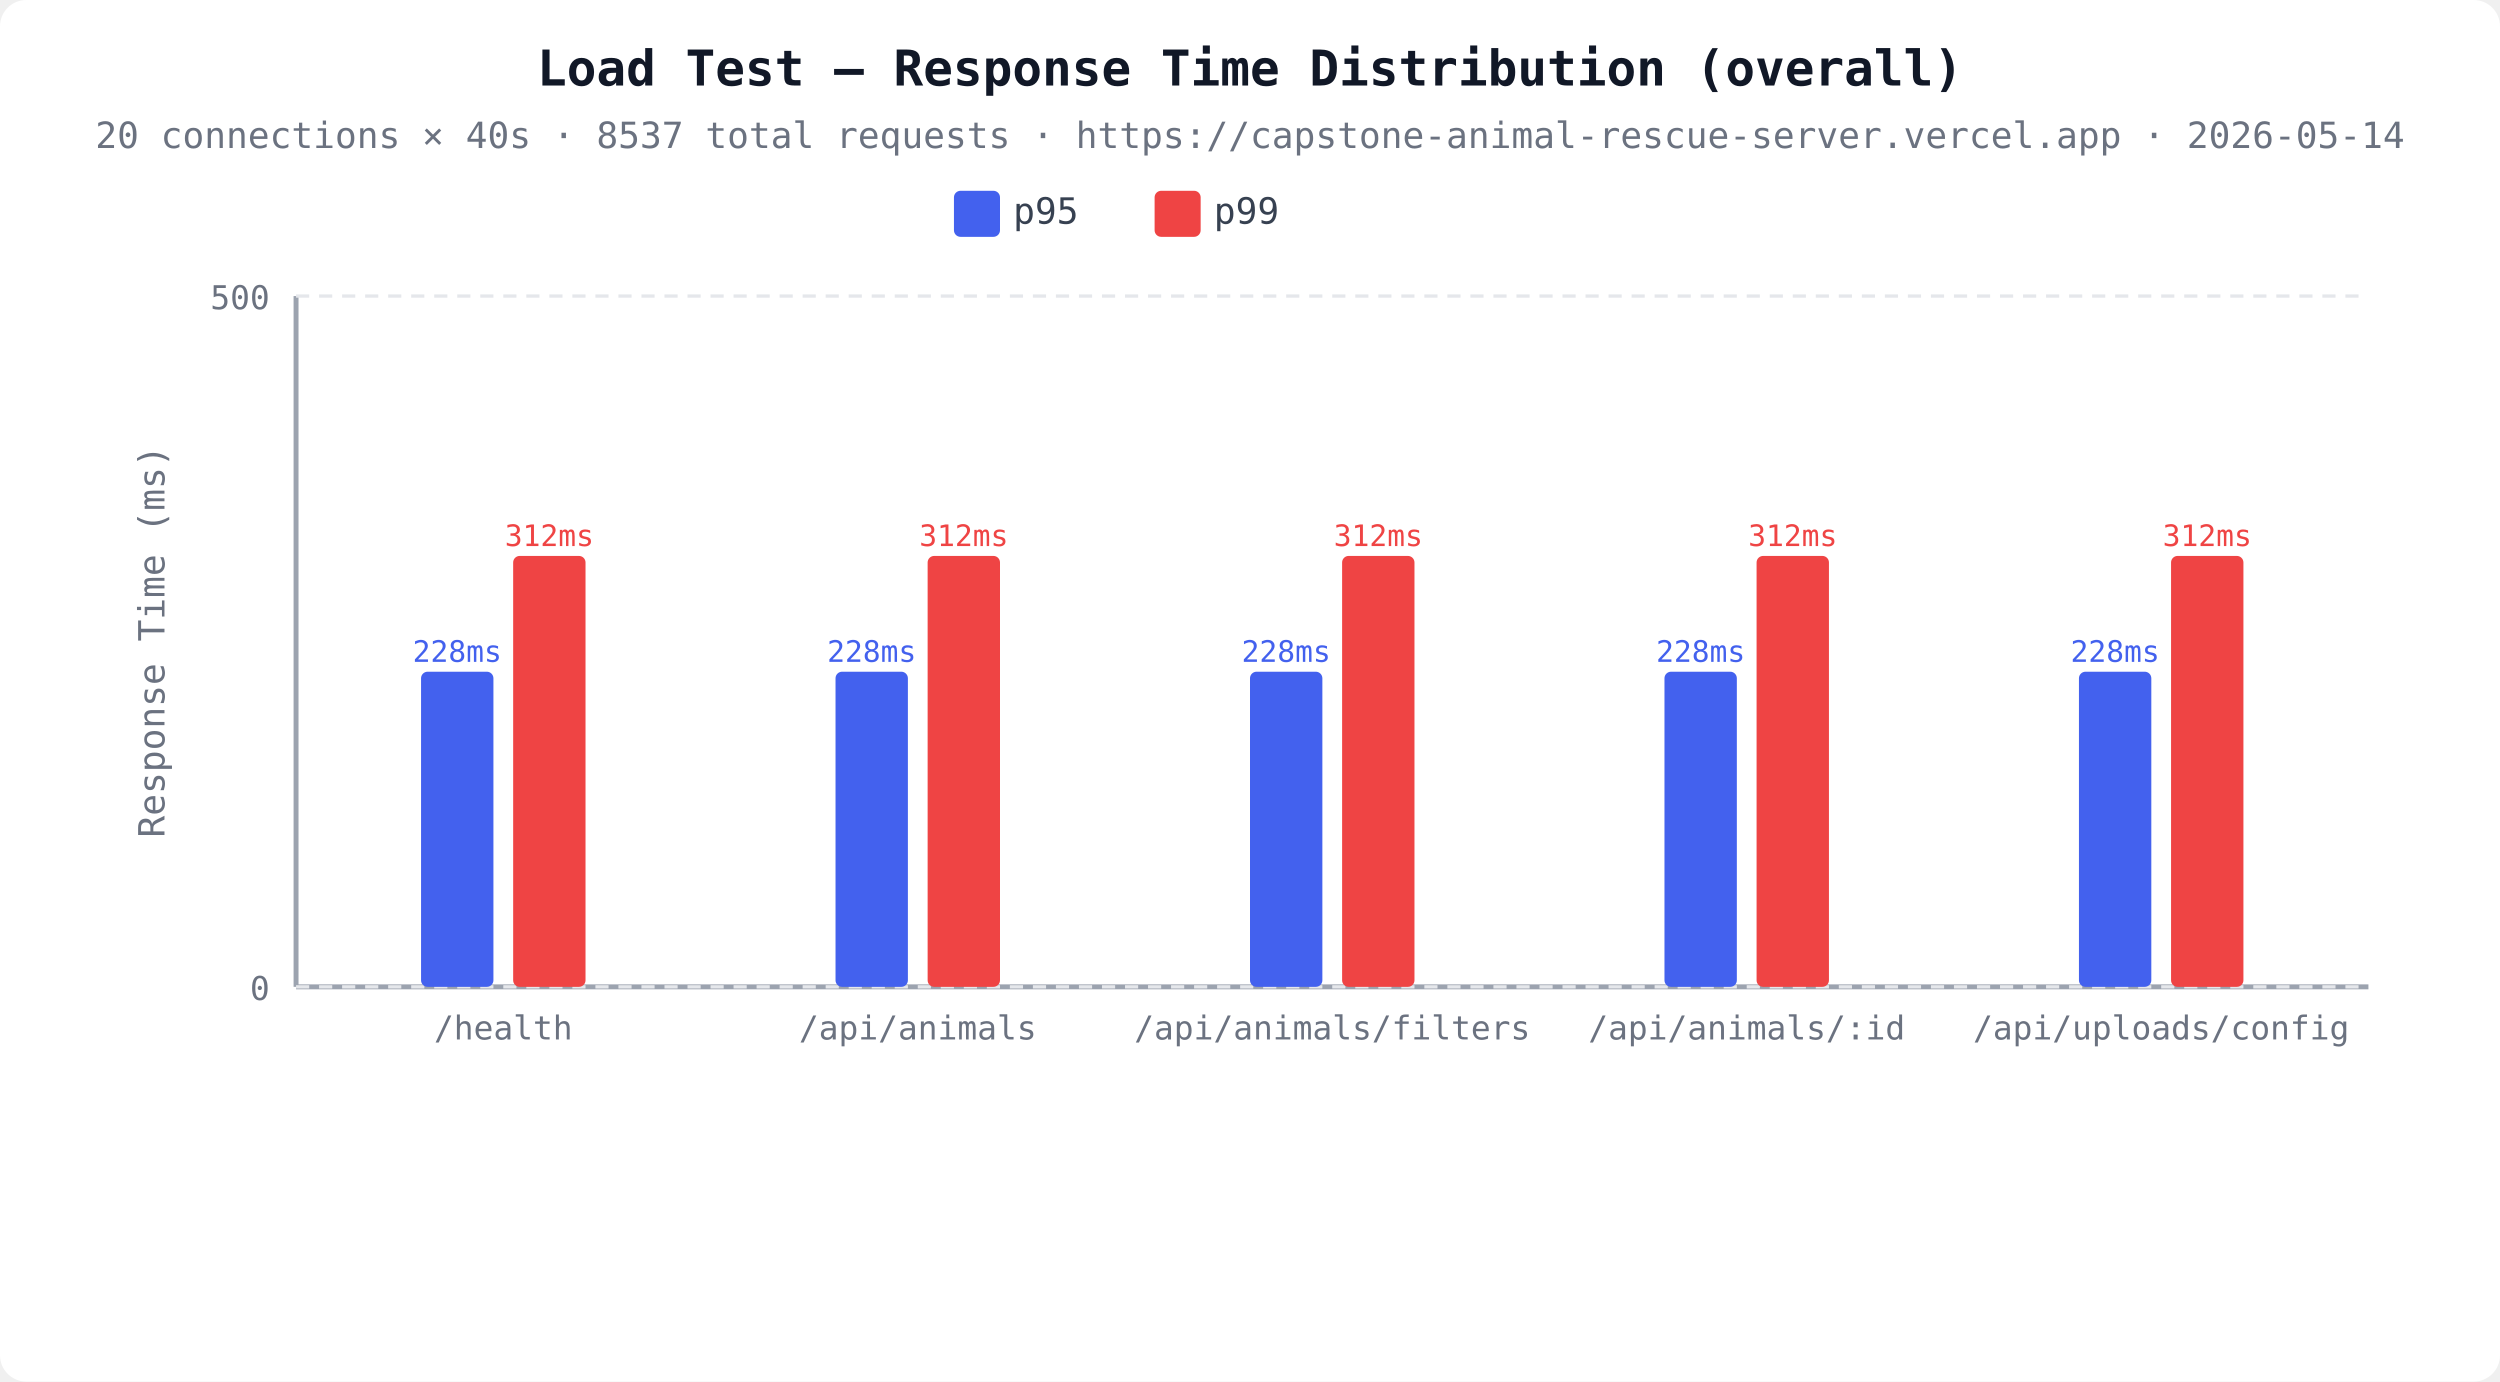
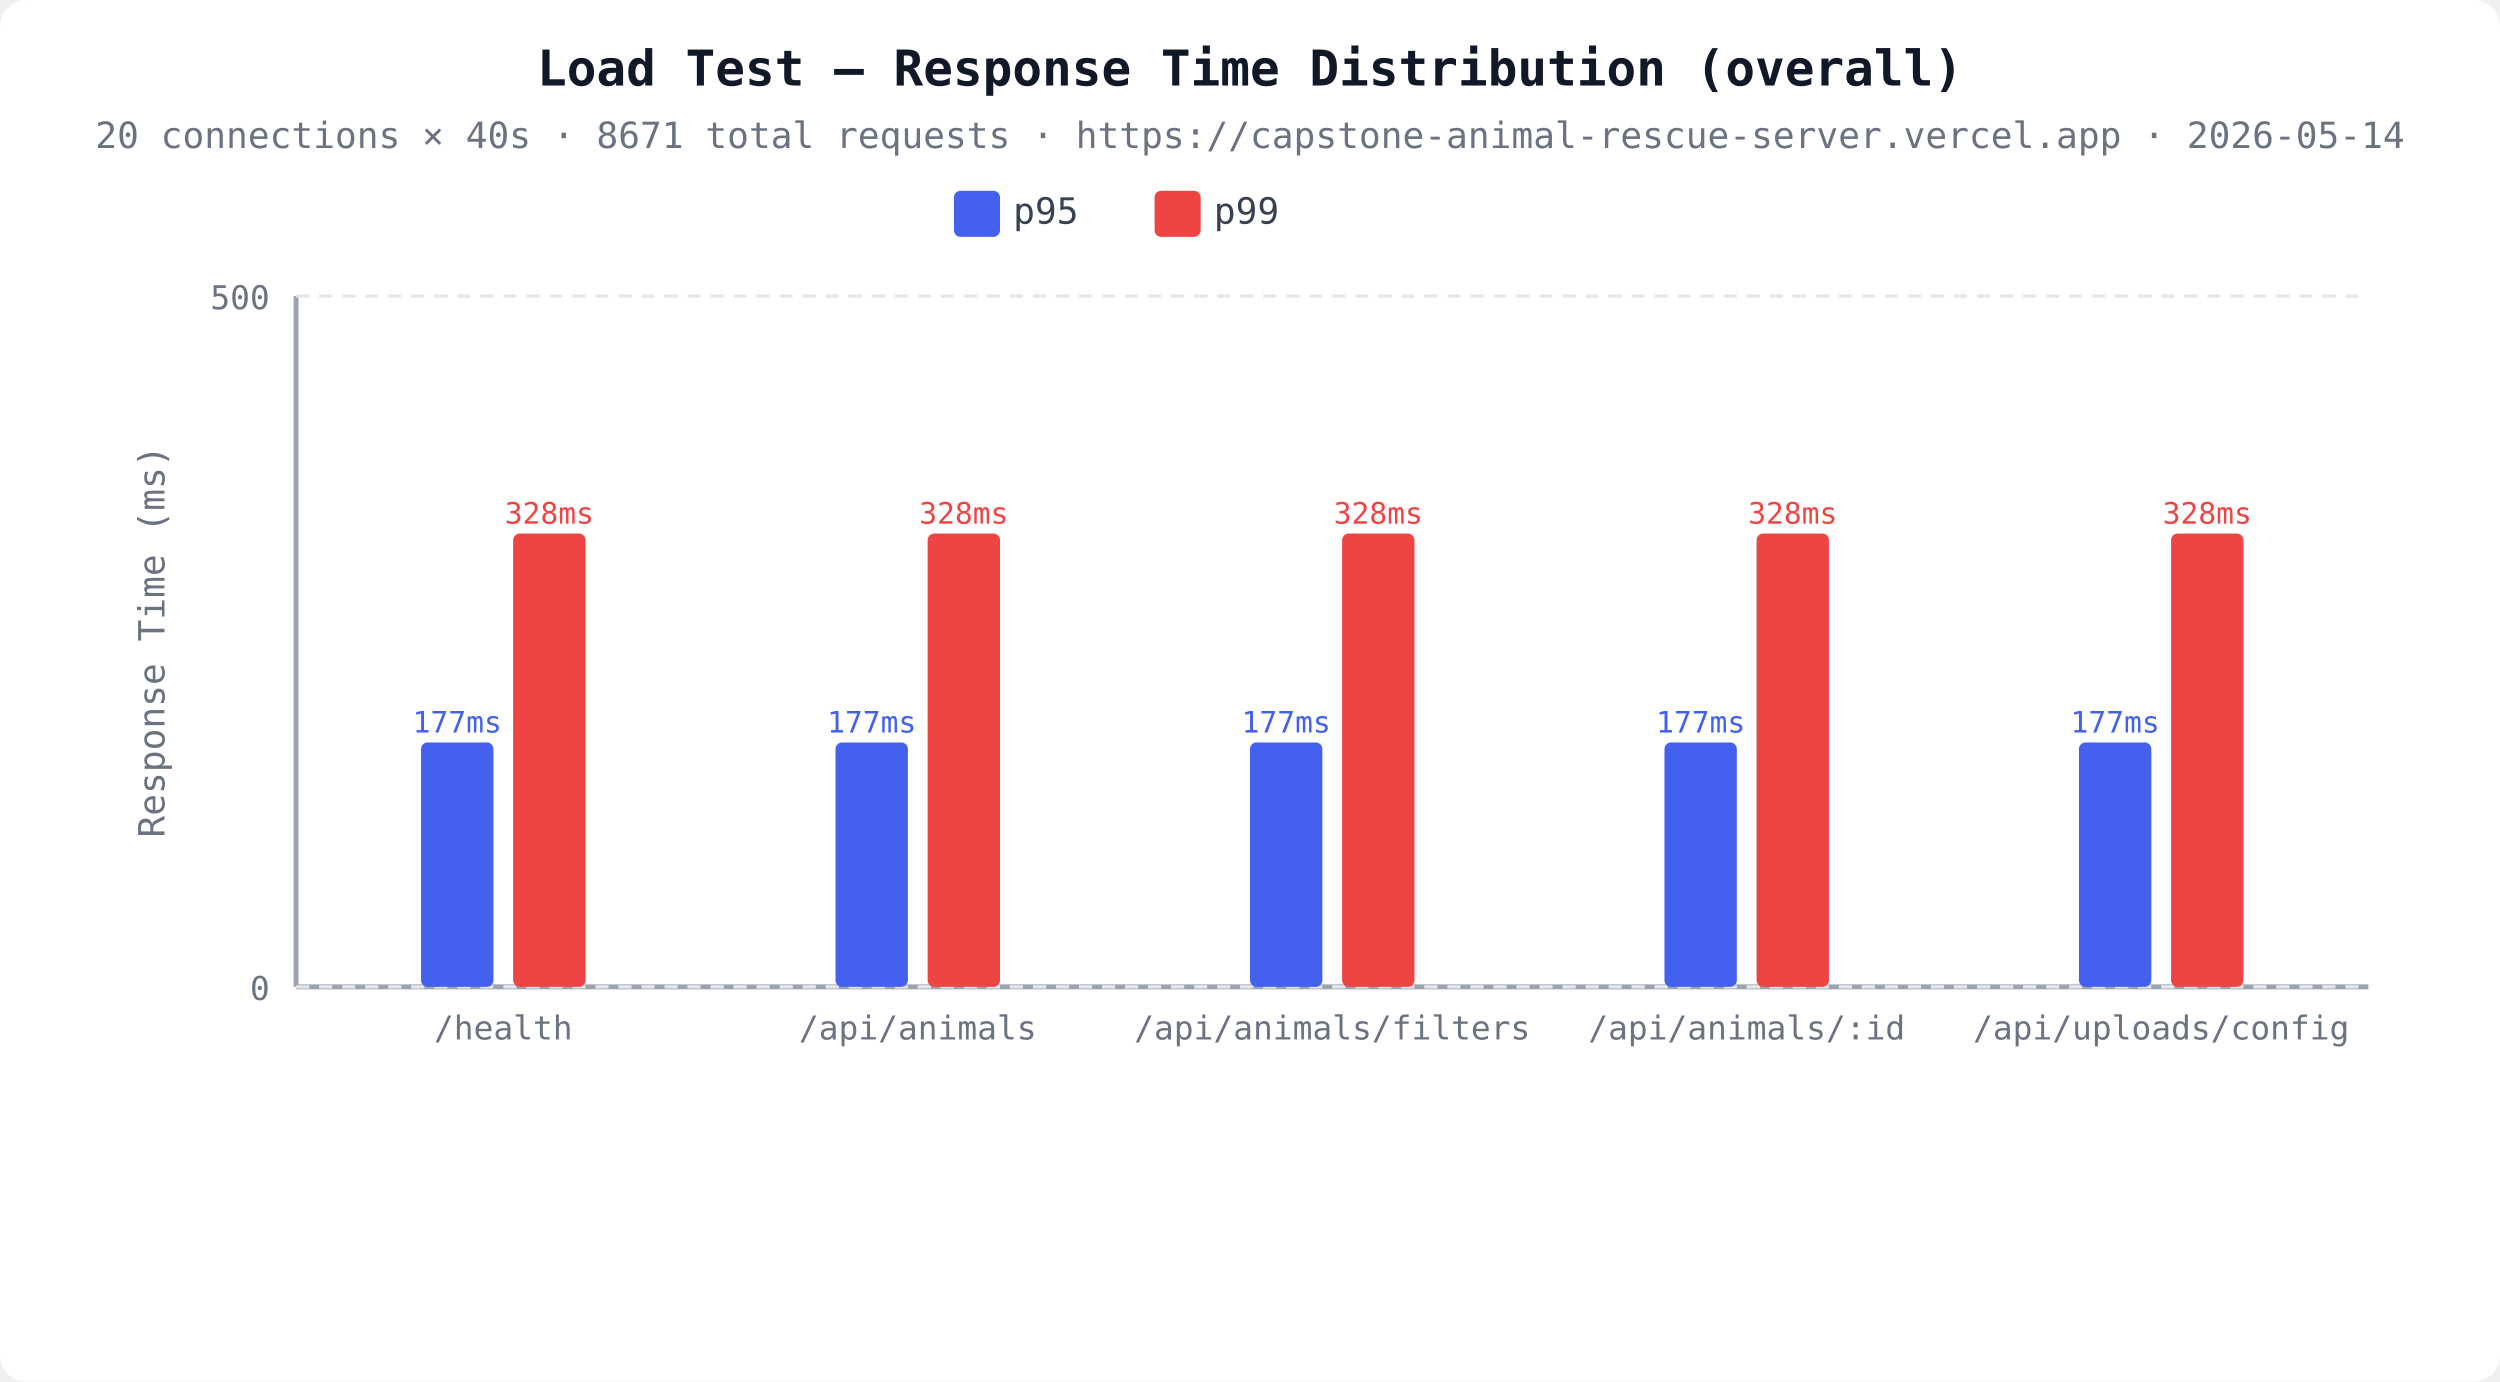
<svg xmlns="http://www.w3.org/2000/svg" width="760" height="420" viewBox="0 0 760 420" font-family="ui-monospace,SFMono-Regular,Menlo,monospace" font-size="13">
  <rect width="760" height="420" fill="#ffffff" rx="8" />
  <text x="380" y="26" text-anchor="middle" font-size="15" font-weight="bold" fill="#111827">Load Test — Response Time Distribution (overall)</text>
-   <text x="380" y="45" text-anchor="middle" font-size="11" fill="#6b7280">20 connections × 40s · 8537 total requests · https://capstone-animal-rescue-server.vercel.app · 2026-05-14</text>
+   <text x="380" y="45" text-anchor="middle" font-size="11" fill="#6b7280">20 connections × 40s · 8671 total requests · https://capstone-animal-rescue-server.vercel.app · 2026-05-14</text>
  <rect x="290" y="58" width="14" height="14" fill="#4361ee" rx="2" />
  <text x="308" y="68" font-size="11" fill="#374151">p95</text>
  <rect x="351" y="58" width="14" height="14" fill="#ef4444" rx="2" />
  <text x="369" y="68" font-size="11" fill="#374151">p99</text>
  <line x1="90" y1="90" x2="90" y2="300" stroke="#9ca3af" stroke-width="1.5" />
  <line x1="90" y1="300" x2="720" y2="300" stroke="#9ca3af" stroke-width="1.5" />
  <text x="50" y="195" text-anchor="middle" font-size="11" fill="#6b7280" transform="rotate(-90 50 195)">Response Time (ms)</text>
  <line x1="90" y1="300.0" x2="720" y2="300.0" stroke="#e5e7eb" stroke-width="1" stroke-dasharray="4,3" />
  <text x="82" y="304.0" text-anchor="end" font-size="10" fill="#6b7280">0</text>
  <line x1="90" y1="90.0" x2="720" y2="90.0" stroke="#e5e7eb" stroke-width="1" stroke-dasharray="4,3" />
  <text x="82" y="94.0" text-anchor="end" font-size="10" fill="#6b7280">500</text>
-   <rect x="128.0" y="204.2" width="22" height="95.8" fill="#4361ee" rx="2" />
-   <text x="139.0" y="201.2" text-anchor="middle" font-size="9" fill="#4361ee">228ms</text>
-   <rect x="156.0" y="169.0" width="22" height="131.0" fill="#ef4444" rx="2" />
-   <text x="167.0" y="166.0" text-anchor="middle" font-size="9" fill="#ef4444">312ms</text>
+   <rect x="128.0" y="225.7" width="22" height="74.3" fill="#4361ee" rx="2" />
+   <text x="139.0" y="222.7" text-anchor="middle" font-size="9" fill="#4361ee">177ms</text>
+   <rect x="156.0" y="162.2" width="22" height="137.8" fill="#ef4444" rx="2" />
+   <text x="167.0" y="159.2" text-anchor="middle" font-size="9" fill="#ef4444">328ms</text>
  <text x="153.0" y="316" text-anchor="middle" font-size="10" fill="#6b7280">/health</text>
-   <rect x="254.0" y="204.2" width="22" height="95.8" fill="#4361ee" rx="2" />
-   <text x="265.0" y="201.2" text-anchor="middle" font-size="9" fill="#4361ee">228ms</text>
-   <rect x="282.0" y="169.0" width="22" height="131.0" fill="#ef4444" rx="2" />
-   <text x="293.0" y="166.0" text-anchor="middle" font-size="9" fill="#ef4444">312ms</text>
+   <rect x="254.0" y="225.7" width="22" height="74.3" fill="#4361ee" rx="2" />
+   <text x="265.0" y="222.7" text-anchor="middle" font-size="9" fill="#4361ee">177ms</text>
+   <rect x="282.0" y="162.2" width="22" height="137.8" fill="#ef4444" rx="2" />
+   <text x="293.0" y="159.2" text-anchor="middle" font-size="9" fill="#ef4444">328ms</text>
  <text x="279.0" y="316" text-anchor="middle" font-size="10" fill="#6b7280">/api/animals</text>
-   <rect x="380.0" y="204.2" width="22" height="95.8" fill="#4361ee" rx="2" />
-   <text x="391.0" y="201.2" text-anchor="middle" font-size="9" fill="#4361ee">228ms</text>
-   <rect x="408.0" y="169.0" width="22" height="131.0" fill="#ef4444" rx="2" />
-   <text x="419.0" y="166.0" text-anchor="middle" font-size="9" fill="#ef4444">312ms</text>
+   <rect x="380.0" y="225.7" width="22" height="74.3" fill="#4361ee" rx="2" />
+   <text x="391.0" y="222.7" text-anchor="middle" font-size="9" fill="#4361ee">177ms</text>
+   <rect x="408.0" y="162.2" width="22" height="137.8" fill="#ef4444" rx="2" />
+   <text x="419.0" y="159.2" text-anchor="middle" font-size="9" fill="#ef4444">328ms</text>
  <text x="405.0" y="316" text-anchor="middle" font-size="10" fill="#6b7280">/api/animals/filters</text>
-   <rect x="506.0" y="204.2" width="22" height="95.8" fill="#4361ee" rx="2" />
-   <text x="517.0" y="201.2" text-anchor="middle" font-size="9" fill="#4361ee">228ms</text>
-   <rect x="534.0" y="169.0" width="22" height="131.0" fill="#ef4444" rx="2" />
-   <text x="545.0" y="166.0" text-anchor="middle" font-size="9" fill="#ef4444">312ms</text>
+   <rect x="506.0" y="225.7" width="22" height="74.3" fill="#4361ee" rx="2" />
+   <text x="517.0" y="222.7" text-anchor="middle" font-size="9" fill="#4361ee">177ms</text>
+   <rect x="534.0" y="162.2" width="22" height="137.8" fill="#ef4444" rx="2" />
+   <text x="545.0" y="159.2" text-anchor="middle" font-size="9" fill="#ef4444">328ms</text>
  <text x="531.0" y="316" text-anchor="middle" font-size="10" fill="#6b7280">/api/animals/:id</text>
-   <rect x="632.0" y="204.2" width="22" height="95.8" fill="#4361ee" rx="2" />
-   <text x="643.0" y="201.2" text-anchor="middle" font-size="9" fill="#4361ee">228ms</text>
-   <rect x="660.0" y="169.0" width="22" height="131.0" fill="#ef4444" rx="2" />
-   <text x="671.0" y="166.0" text-anchor="middle" font-size="9" fill="#ef4444">312ms</text>
+   <rect x="632.0" y="225.7" width="22" height="74.3" fill="#4361ee" rx="2" />
+   <text x="643.0" y="222.7" text-anchor="middle" font-size="9" fill="#4361ee">177ms</text>
+   <rect x="660.0" y="162.2" width="22" height="137.8" fill="#ef4444" rx="2" />
+   <text x="671.0" y="159.2" text-anchor="middle" font-size="9" fill="#ef4444">328ms</text>
  <text x="657.0" y="316" text-anchor="middle" font-size="10" fill="#6b7280">/api/uploads/config</text>
</svg>
